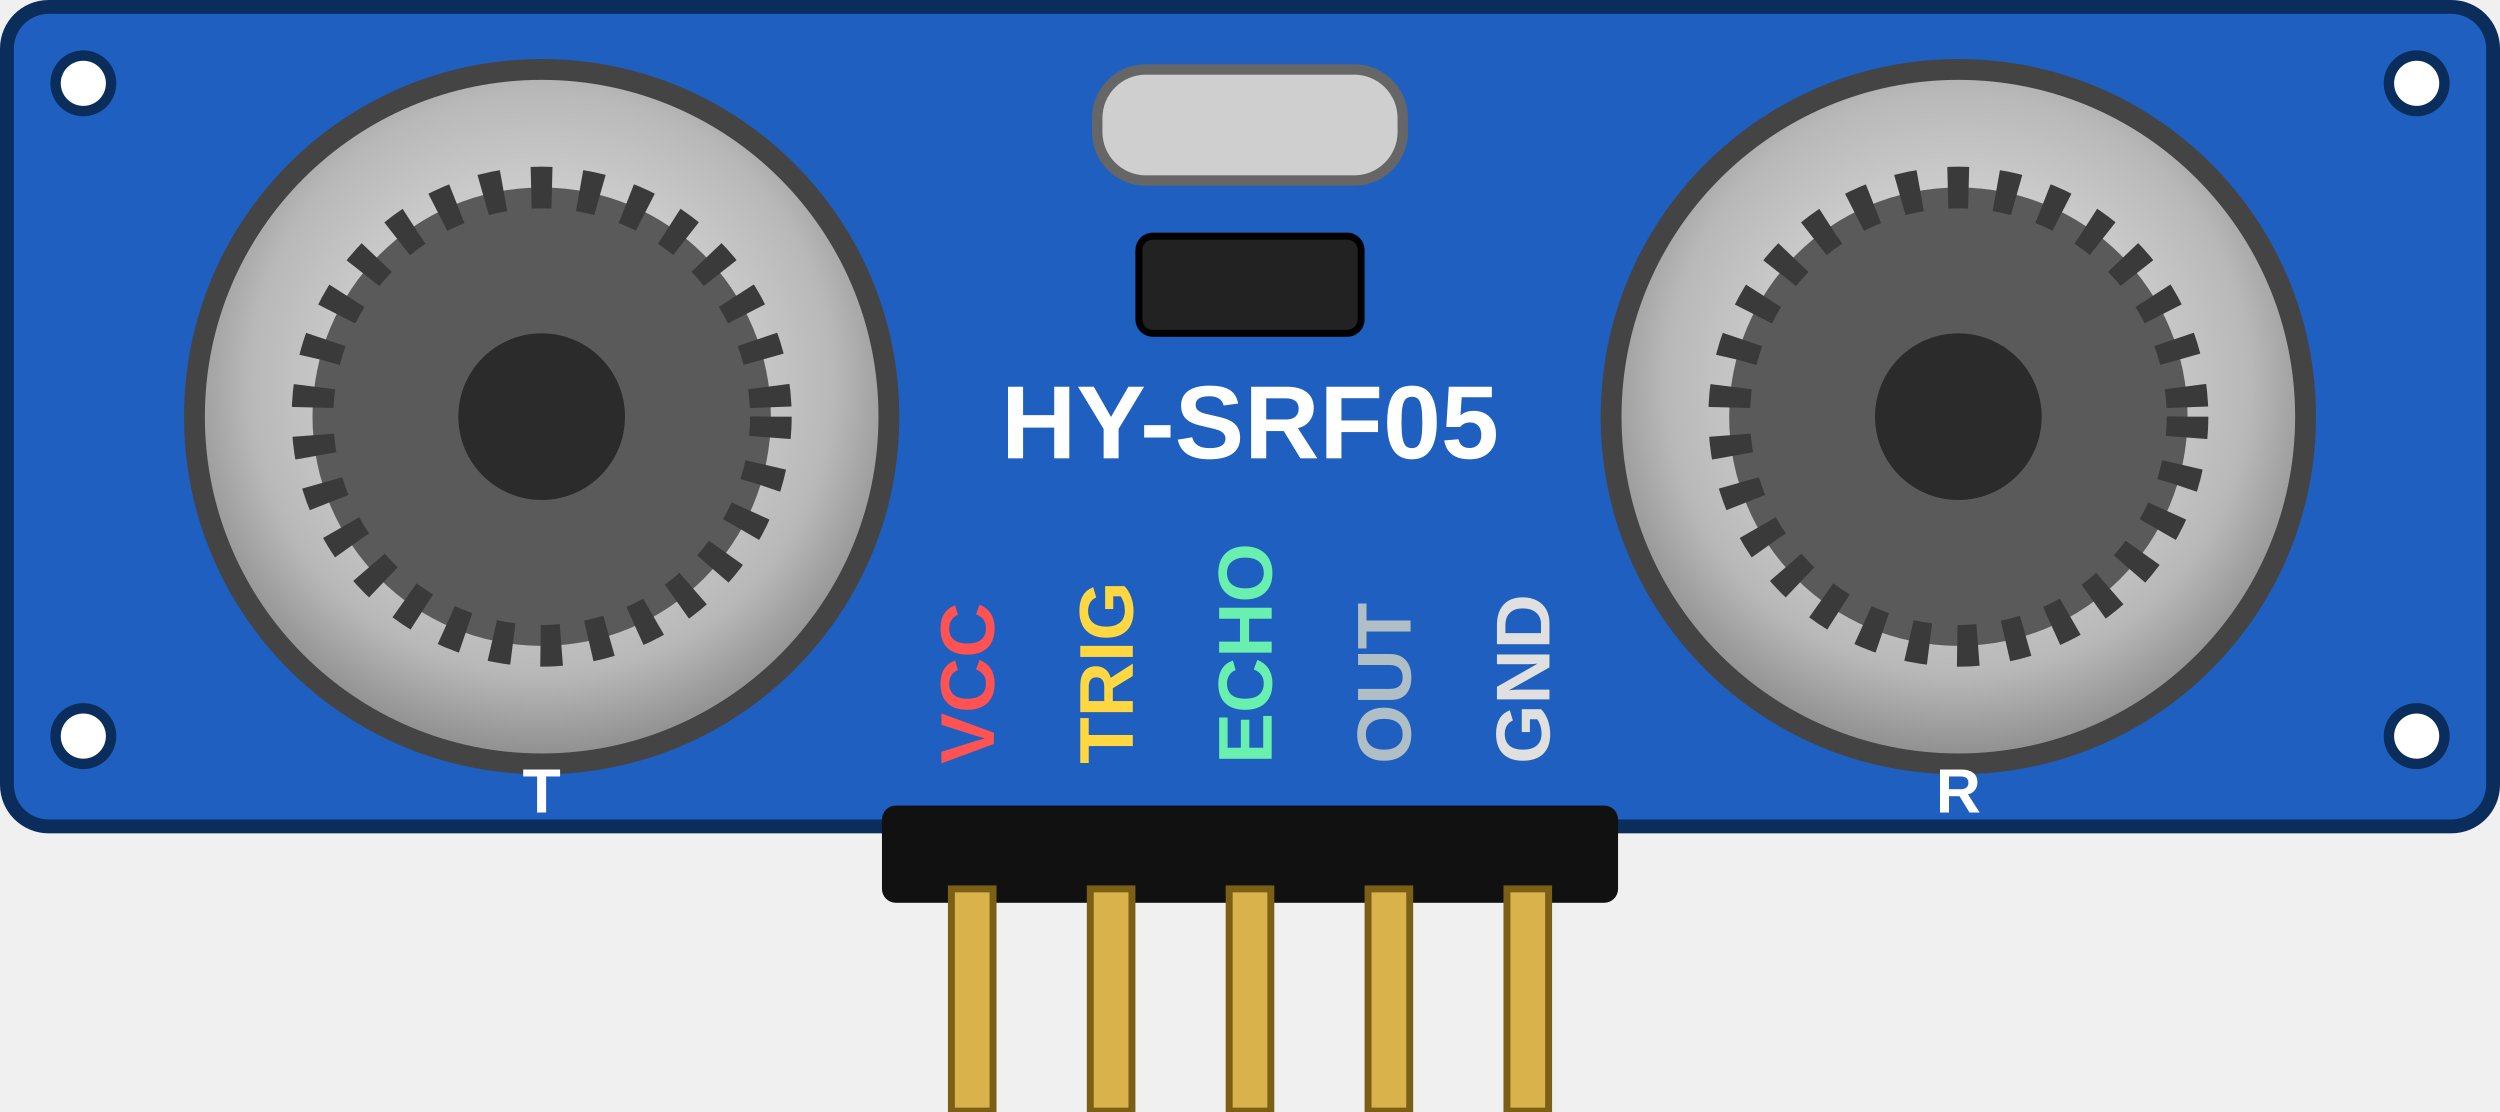
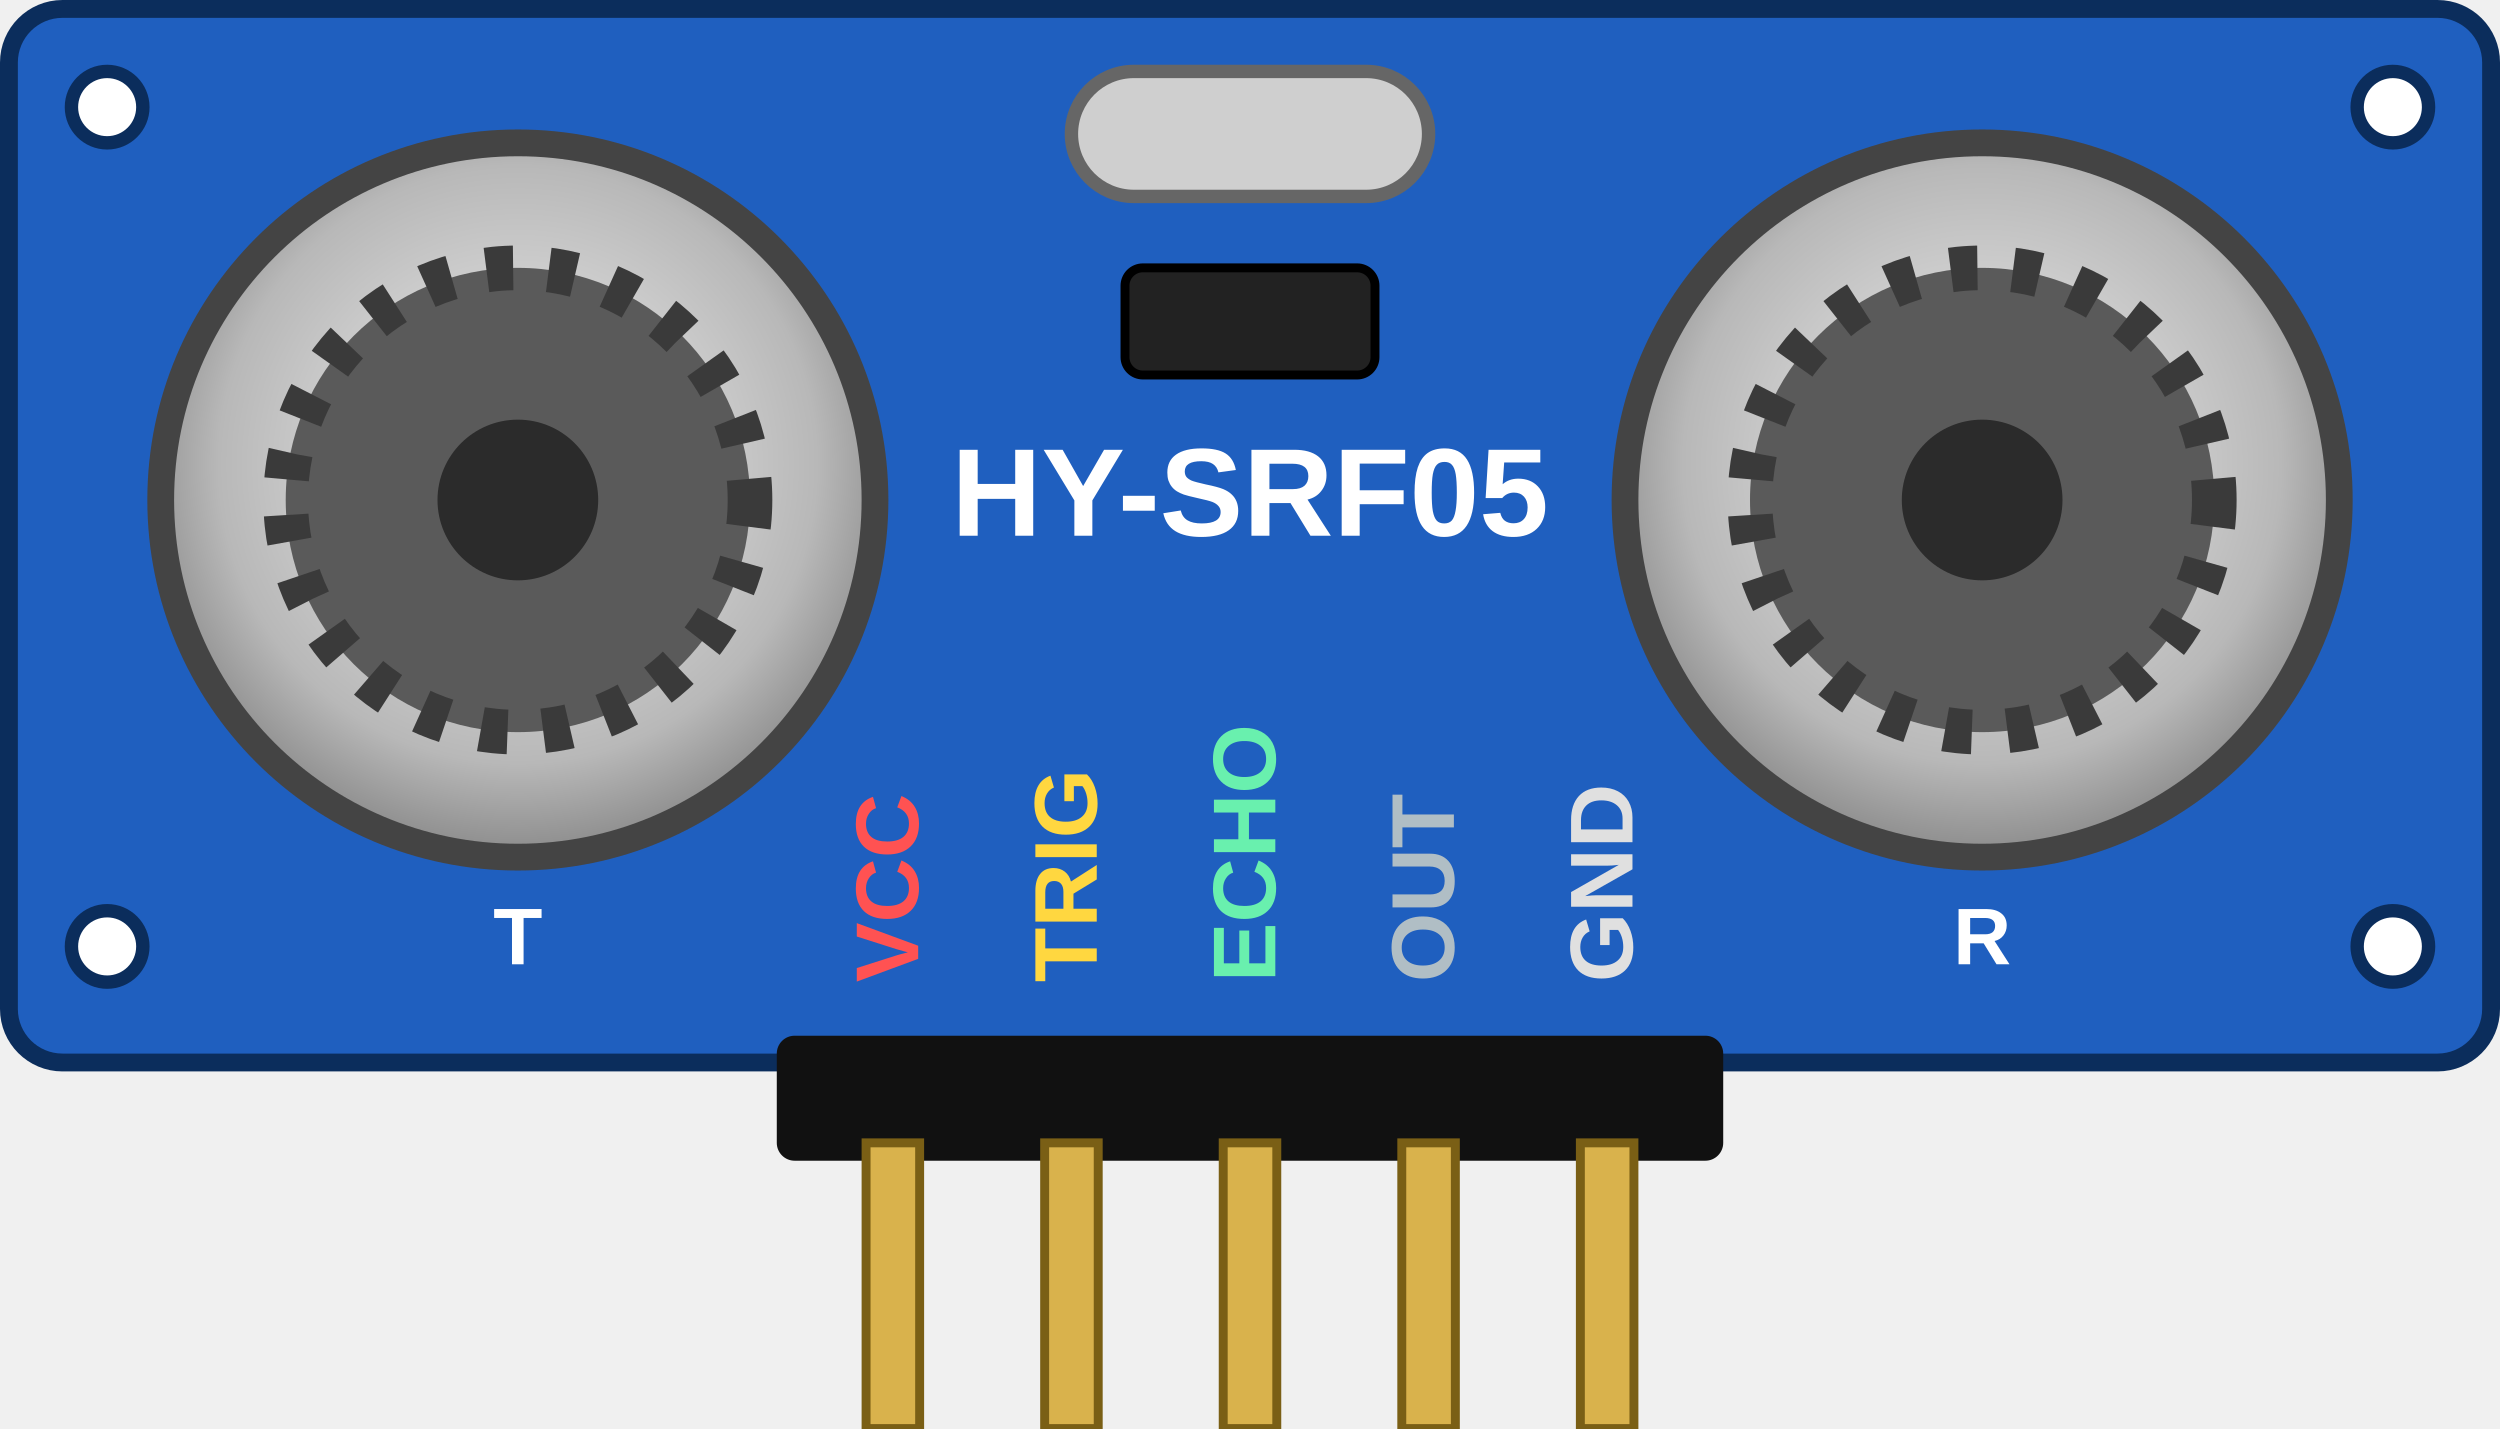
- <svg xmlns="http://www.w3.org/2000/svg" width="360" height="160" viewBox="0 0 360 160">
+ <svg xmlns="http://www.w3.org/2000/svg" width="280" height="160" viewBox="0 0 280 160">
  <defs>
    <radialGradient id="met" cx="50%" cy="45%" r="60%">
      <stop offset="0%" stop-color="#f2f2f2" />
      <stop offset="70%" stop-color="#b8b8b8" />
      <stop offset="100%" stop-color="#7a7a7a" />
    </radialGradient>
  </defs>
-   <rect x="1" y="1" width="358" height="118" rx="6" fill="#1f5fbf" stroke="#0b2d5c" stroke-width="2" />
+   <rect x="1" y="1" width="278" height="118" rx="6" fill="#1f5fbf" stroke="#0b2d5c" stroke-width="2" />
  <circle cx="12" cy="12" r="4" fill="#ffffff" stroke="#0b2d5c" stroke-width="1.5" />
-   <circle cx="348" cy="12" r="4" fill="#ffffff" stroke="#0b2d5c" stroke-width="1.5" />
+   <circle cx="268" cy="12" r="4" fill="#ffffff" stroke="#0b2d5c" stroke-width="1.5" />
  <circle cx="12" cy="106" r="4" fill="#ffffff" stroke="#0b2d5c" stroke-width="1.5" />
-   <circle cx="348" cy="106" r="4" fill="#ffffff" stroke="#0b2d5c" stroke-width="1.5" />
-   <circle cx="78" cy="60" r="50" fill="url(#met)" stroke="#444" stroke-width="3" />
-   <circle cx="78" cy="60" r="33" fill="#5a5a5a" />
-   <circle cx="78" cy="60" r="33" fill="none" stroke="#3a3a3a" stroke-width="6" stroke-dasharray="3 4" />
-   <circle cx="78" cy="60" r="12" fill="#2b2b2b" />
-   <text x="78" y="117" font-size="9" fill="#ffffff" text-anchor="middle" font-family="Arial, Helvetica, sans-serif" font-weight="bold">T</text>
-   <circle cx="282" cy="60" r="50" fill="url(#met)" stroke="#444" stroke-width="3" />
-   <circle cx="282" cy="60" r="33" fill="#5a5a5a" />
-   <circle cx="282" cy="60" r="33" fill="none" stroke="#3a3a3a" stroke-width="6" stroke-dasharray="3 4" />
-   <circle cx="282" cy="60" r="12" fill="#2b2b2b" />
-   <text x="282" y="117" font-size="9" fill="#ffffff" text-anchor="middle" font-family="Arial, Helvetica, sans-serif" font-weight="bold">R</text>
-   <rect x="158.0" y="10" width="44" height="16" rx="7" fill="#cfcfcf" stroke="#666" stroke-width="1.5" />
-   <rect x="164.0" y="34" width="32" height="14" rx="2" fill="#222" stroke="#000" stroke-width="1" />
-   <text x="180.0" y="66" font-size="15" fill="#ffffff" text-anchor="middle" font-family="Arial, Helvetica, sans-serif" font-weight="bold">HY-SRF05</text>
-   <rect x="127.0" y="116" width="106" height="14" rx="2" fill="#111" />
-   <text x="140.0" y="110" font-size="11" fill="#ff5252" text-anchor="start" font-family="Arial, Helvetica, sans-serif" font-weight="bold" transform="rotate(-90 140.0 110)" dominant-baseline="middle">VCC</text>
-   <rect x="137.0" y="128" width="6" height="32" fill="#d9b24c" stroke="#7a5f15" stroke-width="1" />
-   <text x="160.0" y="110" font-size="11" fill="#ffd740" text-anchor="start" font-family="Arial, Helvetica, sans-serif" font-weight="bold" transform="rotate(-90 160.0 110)" dominant-baseline="middle">TRIG</text>
-   <rect x="157.0" y="128" width="6" height="32" fill="#d9b24c" stroke="#7a5f15" stroke-width="1" />
-   <text x="180.0" y="110" font-size="11" fill="#69f0ae" text-anchor="start" font-family="Arial, Helvetica, sans-serif" font-weight="bold" transform="rotate(-90 180.0 110)" dominant-baseline="middle">ECHO</text>
-   <rect x="177.0" y="128" width="6" height="32" fill="#d9b24c" stroke="#7a5f15" stroke-width="1" />
-   <text x="200.0" y="110" font-size="11" fill="#b0bec5" text-anchor="start" font-family="Arial, Helvetica, sans-serif" font-weight="bold" transform="rotate(-90 200.0 110)" dominant-baseline="middle">OUT</text>
-   <rect x="197.0" y="128" width="6" height="32" fill="#d9b24c" stroke="#7a5f15" stroke-width="1" />
-   <text x="220.0" y="110" font-size="11" fill="#e0e0e0" text-anchor="start" font-family="Arial, Helvetica, sans-serif" font-weight="bold" transform="rotate(-90 220.0 110)" dominant-baseline="middle">GND</text>
-   <rect x="217.0" y="128" width="6" height="32" fill="#d9b24c" stroke="#7a5f15" stroke-width="1" />
+   <circle cx="268" cy="106" r="4" fill="#ffffff" stroke="#0b2d5c" stroke-width="1.5" />
+   <circle cx="58" cy="56" r="40" fill="url(#met)" stroke="#444" stroke-width="3" />
+   <circle cx="58" cy="56" r="26" fill="#5a5a5a" />
+   <circle cx="58" cy="56" r="26" fill="none" stroke="#3a3a3a" stroke-width="5" stroke-dasharray="3 4" />
+   <circle cx="58" cy="56" r="9" fill="#2b2b2b" />
+   <text x="58" y="108" font-size="9" fill="#ffffff" text-anchor="middle" font-family="Arial, Helvetica, sans-serif" font-weight="bold">T</text>
+   <circle cx="222" cy="56" r="40" fill="url(#met)" stroke="#444" stroke-width="3" />
+   <circle cx="222" cy="56" r="26" fill="#5a5a5a" />
+   <circle cx="222" cy="56" r="26" fill="none" stroke="#3a3a3a" stroke-width="5" stroke-dasharray="3 4" />
+   <circle cx="222" cy="56" r="9" fill="#2b2b2b" />
+   <text x="222" y="108" font-size="9" fill="#ffffff" text-anchor="middle" font-family="Arial, Helvetica, sans-serif" font-weight="bold">R</text>
+   <rect x="120" y="8" width="40" height="14" rx="7" fill="#cfcfcf" stroke="#666" stroke-width="1.5" />
+   <rect x="126" y="30" width="28" height="12" rx="2" fill="#222" stroke="#000" stroke-width="1" />
+   <text x="140" y="60" font-size="14" fill="#ffffff" text-anchor="middle" font-family="Arial, Helvetica, sans-serif" font-weight="bold">HY-SRF05</text>
+   <rect x="87" y="116" width="106" height="14" rx="2" fill="#111" />
+   <text x="100" y="110" font-size="10" fill="#ff5252" text-anchor="start" font-family="Arial, Helvetica, sans-serif" font-weight="bold" transform="rotate(-90 100 110)" dominant-baseline="middle">VCC</text>
+   <rect x="97" y="128" width="6" height="32" fill="#d9b24c" stroke="#7a5f15" stroke-width="1" />
+   <text x="120" y="110" font-size="10" fill="#ffd740" text-anchor="start" font-family="Arial, Helvetica, sans-serif" font-weight="bold" transform="rotate(-90 120 110)" dominant-baseline="middle">TRIG</text>
+   <rect x="117" y="128" width="6" height="32" fill="#d9b24c" stroke="#7a5f15" stroke-width="1" />
+   <text x="140" y="110" font-size="10" fill="#69f0ae" text-anchor="start" font-family="Arial, Helvetica, sans-serif" font-weight="bold" transform="rotate(-90 140 110)" dominant-baseline="middle">ECHO</text>
+   <rect x="137" y="128" width="6" height="32" fill="#d9b24c" stroke="#7a5f15" stroke-width="1" />
+   <text x="160" y="110" font-size="10" fill="#b0bec5" text-anchor="start" font-family="Arial, Helvetica, sans-serif" font-weight="bold" transform="rotate(-90 160 110)" dominant-baseline="middle">OUT</text>
+   <rect x="157" y="128" width="6" height="32" fill="#d9b24c" stroke="#7a5f15" stroke-width="1" />
+   <text x="180" y="110" font-size="10" fill="#e0e0e0" text-anchor="start" font-family="Arial, Helvetica, sans-serif" font-weight="bold" transform="rotate(-90 180 110)" dominant-baseline="middle">GND</text>
+   <rect x="177" y="128" width="6" height="32" fill="#d9b24c" stroke="#7a5f15" stroke-width="1" />
</svg>
